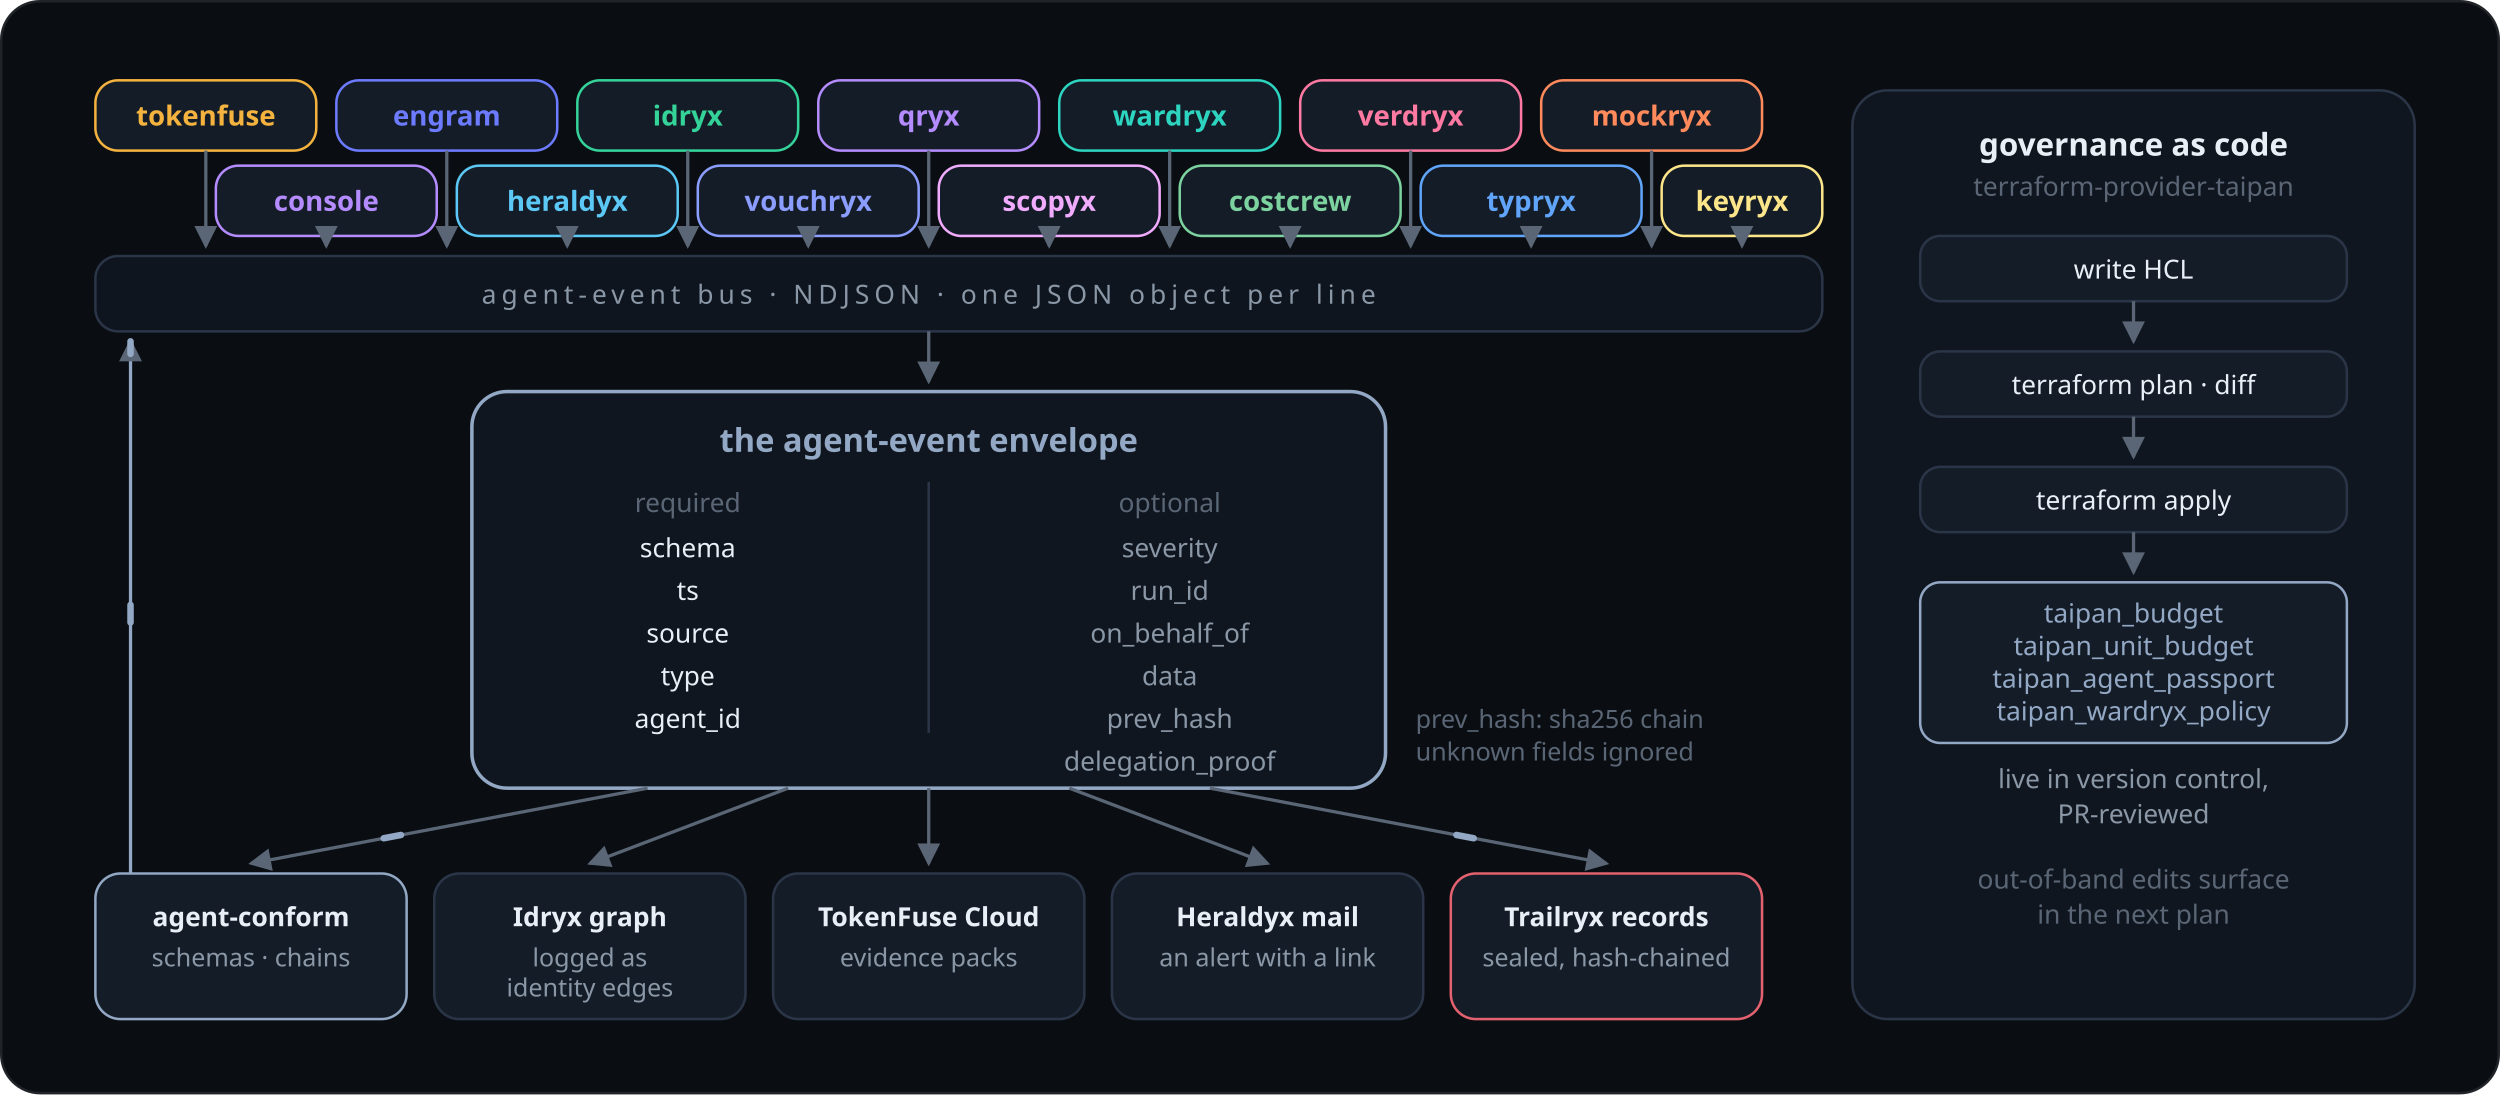
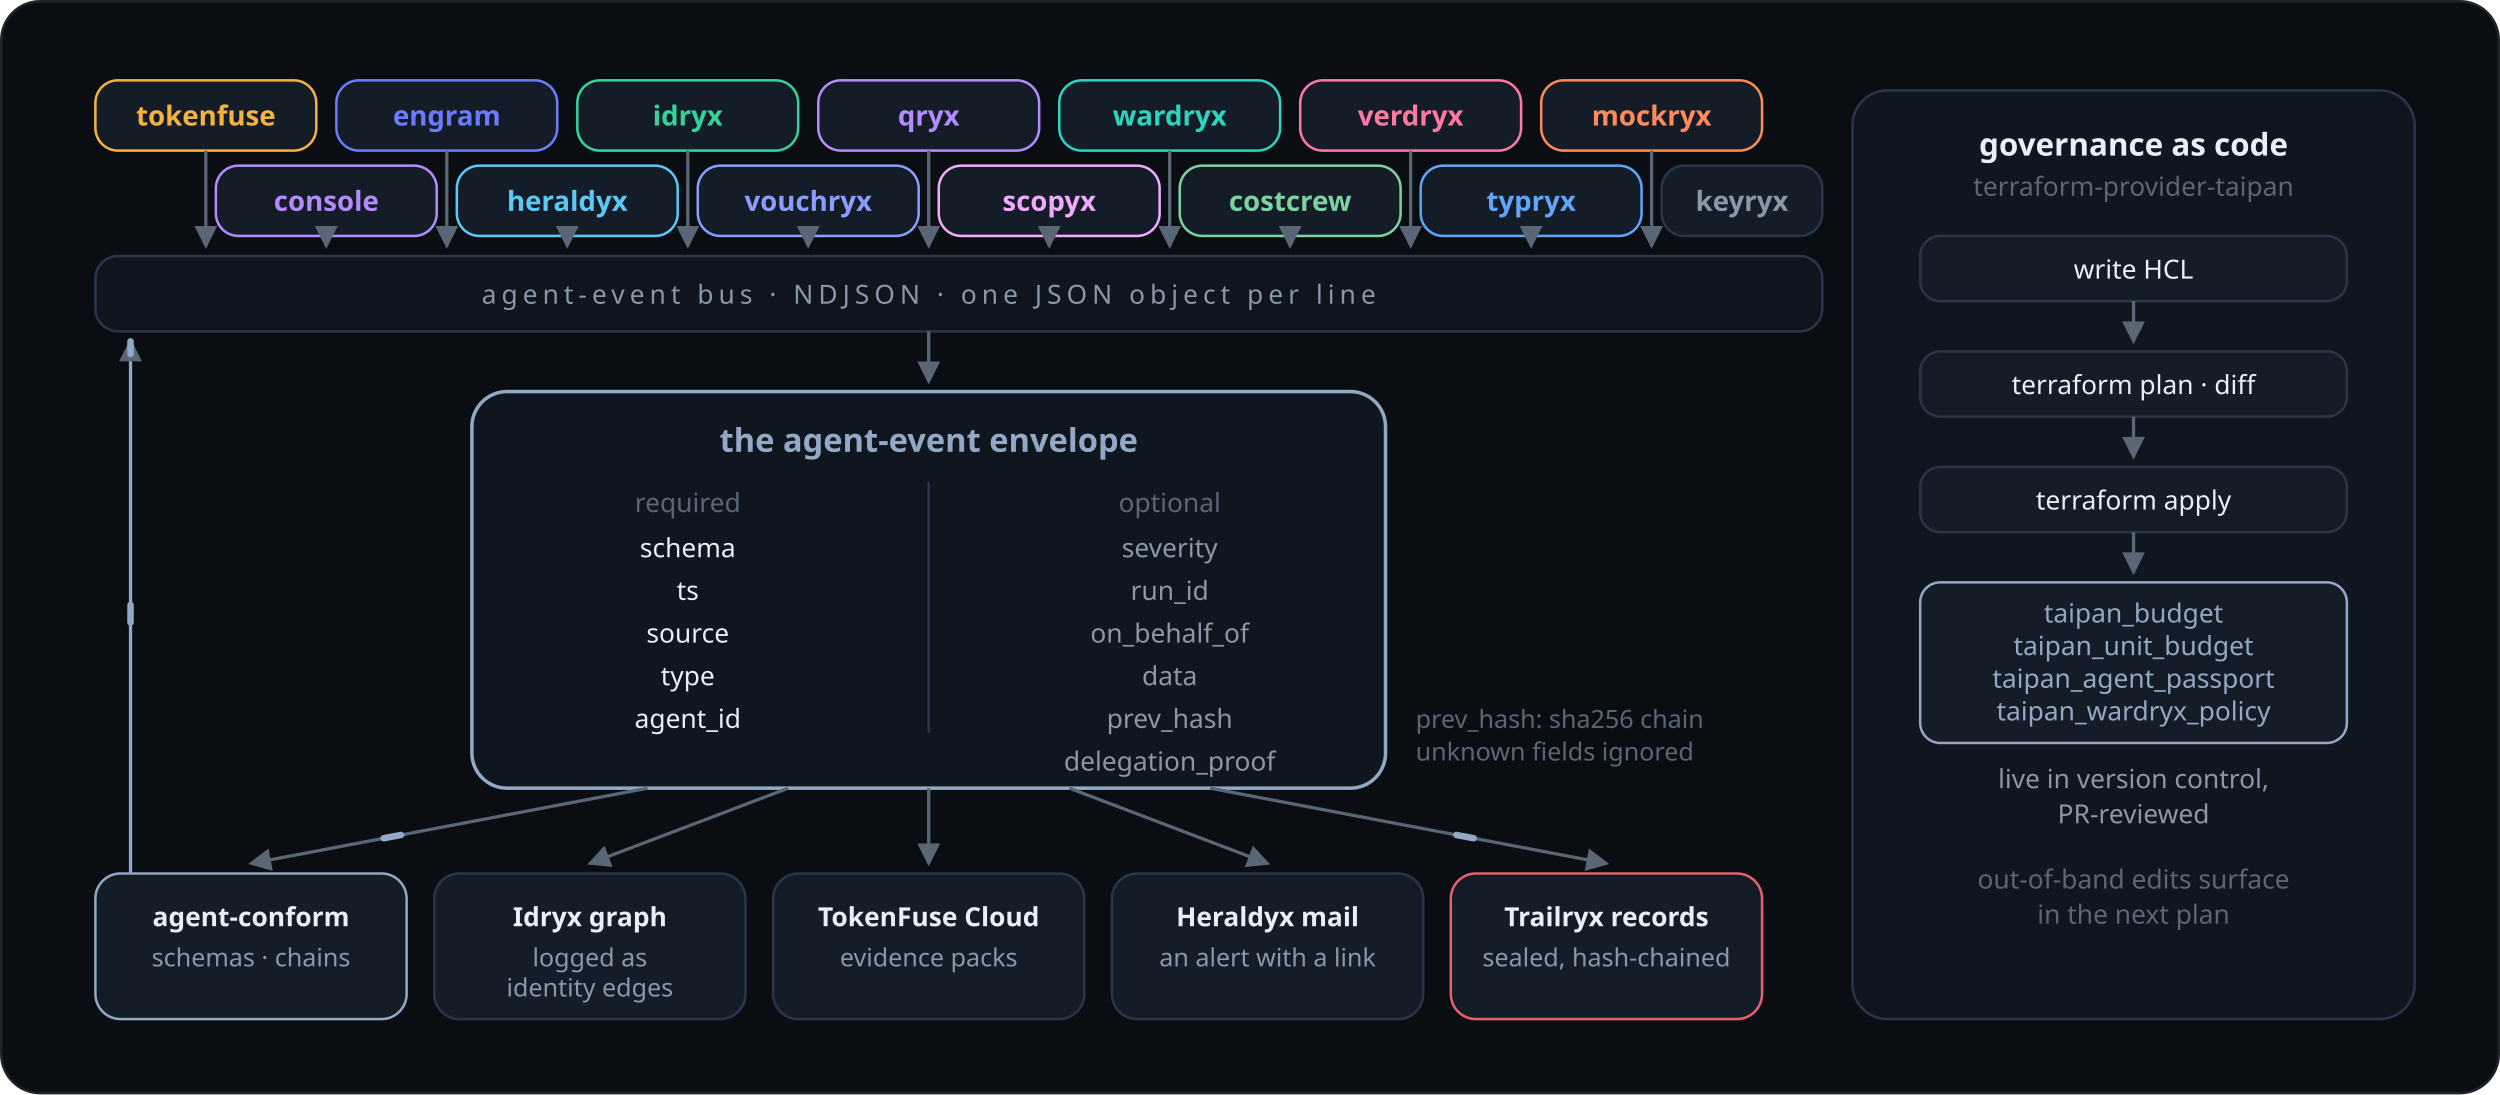
<svg xmlns="http://www.w3.org/2000/svg" viewBox="-18 -18 996 436" width="996" height="436" role="img" aria-label="Platform: fifteen registered sources write one envelope onto one NDJSON bus, and five consumers read it back">
+   <style>@media (prefers-reduced-motion: reduce){.rd-anim{display:none}}</style>
  <rect x="-18" y="-18" width="996" height="436" rx="16" fill="#0A0E13" />
  <rect x="-17.5" y="-17.5" width="995" height="435" rx="15.5" fill="none" stroke="rgba(255,255,255,.09)" />
  <defs>
    <marker id="ap" viewBox="0 0 8 8" refX="7" refY="4" markerWidth="7" markerHeight="7" orient="auto">
      <path d="M0 0 L8 4 L0 8 z" fill="#5A6675" />
    </marker>
  </defs>
  <g font-family="ui-monospace,Menlo" text-anchor="middle">
    <g font-size="11" font-weight="700">
      <rect x="20" y="14" width="88" height="28" rx="9" fill="#141C27" stroke="#F4B23E" />
      <text x="64" y="32" fill="#F4B23E">tokenfuse</text>
      <rect x="116" y="14" width="88" height="28" rx="9" fill="#141C27" stroke="#6C7BFF" />
      <text x="160" y="32" fill="#6C7BFF">engram</text>
      <rect x="212" y="14" width="88" height="28" rx="9" fill="#141C27" stroke="#34D399" />
      <text x="256" y="32" fill="#34D399">idryx</text>
      <rect x="308" y="14" width="88" height="28" rx="9" fill="#141C27" stroke="#B48CFF" />
      <text x="352" y="32" fill="#B48CFF">qryx</text>
      <rect x="404" y="14" width="88" height="28" rx="9" fill="#141C27" stroke="#2DD4BF" />
      <text x="448" y="32" fill="#2DD4BF">wardryx</text>
      <rect x="500" y="14" width="88" height="28" rx="9" fill="#141C27" stroke="#FF7AA2" />
      <text x="544" y="32" fill="#FF7AA2">verdryx</text>
      <rect x="596" y="14" width="88" height="28" rx="9" fill="#141C27" stroke="#FF8A5B" />
      <text x="640" y="32" fill="#FF8A5B">mockryx</text>
      <rect x="68" y="48" width="88" height="28" rx="9" fill="#141C27" stroke="#B48CFF" />
      <text x="112" y="66" fill="#B48CFF">console</text>
      <rect x="164" y="48" width="88" height="28" rx="9" fill="#141C27" stroke="#5BC8F5" />
      <text x="208" y="66" fill="#5BC8F5">heraldyx</text>
      <rect x="260" y="48" width="88" height="28" rx="9" fill="#141C27" stroke="#8B9DFF" />
      <text x="304" y="66" fill="#8B9DFF">vouchryx</text>
      <rect x="356" y="48" width="88" height="28" rx="9" fill="#141C27" stroke="#F0ABFC" />
      <text x="400" y="66" fill="#F0ABFC">scopyx</text>
      <rect x="452" y="48" width="88" height="28" rx="9" fill="#141C27" stroke="#7DD3A0" />
      <text x="496" y="66" fill="#7DD3A0">costcrew</text>
      <rect x="548" y="48" width="88" height="28" rx="9" fill="#141C27" stroke="#60A5FA" />
      <text x="592" y="66" fill="#60A5FA">typryx</text>
-       <rect x="644" y="48" width="64" height="28" rx="9" fill="#141C27" stroke="#FDE68A" />
-       <text x="676" y="66" fill="#FDE68A">keyryx</text>
+       <rect x="644" y="48" width="64" height="28" rx="9" fill="#141C27" stroke="#2a3547" />
+       <text x="676" y="66" fill="#8A97A6">keyryx</text>
    </g>
    <rect x="20" y="84" width="688" height="30" rx="9" fill="#0F151E" stroke="#2a3547" />
    <text x="352" y="103" fill="#8A97A6" font-size="10.5" letter-spacing="2">agent-event bus · NDJSON · one JSON object per line</text>
-     <rect x="170" y="138" width="364" height="158" rx="14" fill="#10161F" stroke="#93A8C4" stroke-width="1.4">
-       <animate attributeName="stroke-opacity" values="1;.45;1" dur="3.4s" repeatCount="indefinite" />
+     <rect x="170" y="138" width="364" height="158" rx="14" fill="#10161F" stroke="#93A8C4" stroke-width="1.4" />
+     <rect x="170" y="138" width="364" height="158" rx="14" fill="none" stroke="#0A0E13" stroke-width="1.6" class="rd-anim" opacity="0">
+       <animate attributeName="opacity" values="0;.55;0" dur="3.4s" repeatCount="indefinite" />
    </rect>
    <text x="352" y="162" fill="#93A8C4" font-size="13" font-weight="700">the agent-event envelope</text>
    <line x1="352" y1="174" x2="352" y2="274" stroke="#2a3547" />
    <text x="256" y="186" fill="#5A6675" font-size="10.5">required</text>
    <text x="448" y="186" fill="#5A6675" font-size="10.5">optional</text>
    <g font-size="10.5" fill="#E9EFF6">
      <text x="256" y="204">schema</text>
      <text x="256" y="221">ts</text>
      <text x="256" y="238">source</text>
      <text x="256" y="255">type</text>
      <text x="256" y="272">agent_id</text>
    </g>
    <g font-size="10.5" fill="#8A97A6">
      <text x="448" y="204">severity</text>
      <text x="448" y="221">run_id</text>
      <text x="448" y="238">on_behalf_of</text>
      <text x="448" y="255">data</text>
      <text x="448" y="272">prev_hash</text>
      <text x="448" y="289">delegation_proof</text>
    </g>
    <g fill="#5A6675" font-size="10" text-anchor="start">
      <text x="546" y="272">prev_hash: sha256 chain</text>
      <text x="546" y="285">unknown fields ignored</text>
    </g>
    <g font-size="10.5" font-weight="700">
      <rect x="20" y="330" width="124" height="58" rx="10" fill="#141C27" stroke="#93A8C4" />
      <text x="82" y="351" fill="#E9EFF6">agent-conform</text>
      <rect x="155" y="330" width="124" height="58" rx="10" fill="#141C27" stroke="#2a3547" />
      <text x="217" y="351" fill="#E9EFF6">Idryx graph</text>
      <rect x="290" y="330" width="124" height="58" rx="10" fill="#141C27" stroke="#2a3547" />
      <text x="352" y="351" fill="#E9EFF6">TokenFuse Cloud</text>
      <rect x="425" y="330" width="124" height="58" rx="10" fill="#141C27" stroke="#2a3547" />
      <text x="487" y="351" fill="#E9EFF6">Heraldyx mail</text>
      <rect x="560" y="330" width="124" height="58" rx="10" fill="#141C27" stroke="#E4626F" />
      <text x="622" y="351" fill="#E9EFF6">Trailryx records</text>
    </g>
    <g font-size="10" fill="#8A97A6">
      <text x="82" y="367">schemas · chains</text>
      <text x="217" y="367">logged as</text>
      <text x="217" y="379">identity edges</text>
      <text x="352" y="367">evidence packs</text>
      <text x="487" y="367">an alert with a link</text>
      <text x="622" y="367">sealed, hash-chained</text>
    </g>
    <rect x="720" y="18" width="224" height="370" rx="14" fill="#10161F" stroke="#2a3547" />
    <text x="832" y="44" fill="#E9EFF6" font-size="12.5" font-weight="700">governance as code</text>
    <text x="832" y="60" fill="#5A6675" font-size="10.5">terraform-provider-taipan</text>
    <g font-size="10.5">
      <rect x="747" y="76" width="170" height="26" rx="8" fill="#141C27" stroke="#2a3547" />
      <text x="832" y="93" fill="#E9EFF6">write HCL</text>
      <rect x="747" y="122" width="170" height="26" rx="8" fill="#141C27" stroke="#2a3547" />
      <text x="832" y="139" fill="#E9EFF6">terraform plan · diff</text>
      <rect x="747" y="168" width="170" height="26" rx="8" fill="#141C27" stroke="#2a3547" />
      <text x="832" y="185" fill="#E9EFF6">terraform apply</text>
    </g>
    <rect x="747" y="214" width="170" height="64" rx="8" fill="#141C27" stroke="#93A8C4" />
    <g font-size="10.5" fill="#93A8C4">
      <text x="832" y="230">taipan_budget</text>
      <text x="832" y="243">taipan_unit_budget</text>
      <text x="832" y="256">taipan_agent_passport</text>
      <text x="832" y="269">taipan_wardryx_policy</text>
    </g>
    <text x="832" y="296" fill="#8A97A6" font-size="10.5">live in version control,</text>
    <text x="832" y="310" fill="#8A97A6" font-size="10.5">PR-reviewed</text>
    <text x="832" y="336" fill="#5A6675" font-size="10.5">out-of-band edits surface</text>
    <text x="832" y="350" fill="#5A6675" font-size="10.5">in the next plan</text>
  </g>
  <g stroke="#5A6675" stroke-width="1.3" class="flow">
    <line x1="64" y1="42" x2="64" y2="80" marker-end="url(#ap)" />
    <line x1="160" y1="42" x2="160" y2="80" marker-end="url(#ap)" />
    <line x1="256" y1="42" x2="256" y2="80" marker-end="url(#ap)" />
    <line x1="352" y1="42" x2="352" y2="80" marker-end="url(#ap)" />
    <line x1="448" y1="42" x2="448" y2="80" marker-end="url(#ap)" />
    <line x1="544" y1="42" x2="544" y2="80" marker-end="url(#ap)" />
    <line x1="640" y1="42" x2="640" y2="80" marker-end="url(#ap)" />
    <line x1="112" y1="76" x2="112" y2="80" marker-end="url(#ap)" />
    <line x1="208" y1="76" x2="208" y2="80" marker-end="url(#ap)" />
    <line x1="304" y1="76" x2="304" y2="80" marker-end="url(#ap)" />
    <line x1="400" y1="76" x2="400" y2="80" marker-end="url(#ap)" />
    <line x1="496" y1="76" x2="496" y2="80" marker-end="url(#ap)" />
    <line x1="592" y1="76" x2="592" y2="80" marker-end="url(#ap)" />
-     <line x1="676" y1="76" x2="676" y2="80" stroke-dasharray="3 3" marker-end="url(#ap)" />
    <line x1="34" y1="330" x2="34" y2="118" stroke="#93A8C4" marker-end="url(#ap)" />
    <line x1="352" y1="114" x2="352" y2="134" marker-end="url(#ap)" />
    <line x1="240" y1="296" x2="82" y2="326" marker-end="url(#ap)" />
    <line x1="296" y1="296" x2="217" y2="326" marker-end="url(#ap)" />
    <line x1="352" y1="296" x2="352" y2="326" marker-end="url(#ap)" />
    <line x1="408" y1="296" x2="487" y2="326" marker-end="url(#ap)" />
    <line x1="464" y1="296" x2="622" y2="326" marker-end="url(#ap)" />
    <line x1="832" y1="102" x2="832" y2="118" marker-end="url(#ap)" />
    <line x1="832" y1="148" x2="832" y2="164" marker-end="url(#ap)" />
    <line x1="832" y1="194" x2="832" y2="210" marker-end="url(#ap)" />
  </g>
-   <g fill="none">
+   <g fill="none" class="rd-anim">
    <line x1="64" y1="42" x2="64" y2="80" pathLength="100" stroke="#93A8C4" stroke-width="2.6" stroke-linecap="round" stroke-dasharray="7 100" stroke-dashoffset="7">
      <animate attributeName="stroke-dashoffset" from="7" to="-100" dur="2.4s" begin="-0.00s" repeatCount="indefinite" />
    </line>
    <line x1="160" y1="42" x2="160" y2="80" pathLength="100" stroke="#93A8C4" stroke-width="2.6" stroke-linecap="round" stroke-dasharray="7 100" stroke-dashoffset="7">
      <animate attributeName="stroke-dashoffset" from="7" to="-100" dur="2.4s" begin="-0.37s" repeatCount="indefinite" />
    </line>
    <line x1="256" y1="42" x2="256" y2="80" pathLength="100" stroke="#93A8C4" stroke-width="2.6" stroke-linecap="round" stroke-dasharray="7 100" stroke-dashoffset="7">
      <animate attributeName="stroke-dashoffset" from="7" to="-100" dur="2.4s" begin="-0.74s" repeatCount="indefinite" />
    </line>
    <line x1="352" y1="42" x2="352" y2="80" pathLength="100" stroke="#93A8C4" stroke-width="2.6" stroke-linecap="round" stroke-dasharray="7 100" stroke-dashoffset="7">
      <animate attributeName="stroke-dashoffset" from="7" to="-100" dur="2.4s" begin="-1.11s" repeatCount="indefinite" />
    </line>
    <line x1="448" y1="42" x2="448" y2="80" pathLength="100" stroke="#93A8C4" stroke-width="2.6" stroke-linecap="round" stroke-dasharray="7 100" stroke-dashoffset="7">
      <animate attributeName="stroke-dashoffset" from="7" to="-100" dur="2.4s" begin="-1.48s" repeatCount="indefinite" />
    </line>
    <line x1="544" y1="42" x2="544" y2="80" pathLength="100" stroke="#93A8C4" stroke-width="2.6" stroke-linecap="round" stroke-dasharray="7 100" stroke-dashoffset="7">
      <animate attributeName="stroke-dashoffset" from="7" to="-100" dur="2.4s" begin="-1.85s" repeatCount="indefinite" />
    </line>
    <line x1="640" y1="42" x2="640" y2="80" pathLength="100" stroke="#93A8C4" stroke-width="2.6" stroke-linecap="round" stroke-dasharray="7 100" stroke-dashoffset="7">
      <animate attributeName="stroke-dashoffset" from="7" to="-100" dur="2.4s" begin="-2.22s" repeatCount="indefinite" />
    </line>
    <line x1="112" y1="76" x2="112" y2="80" pathLength="100" stroke="#93A8C4" stroke-width="2.6" stroke-linecap="round" stroke-dasharray="7 100" stroke-dashoffset="7">
      <animate attributeName="stroke-dashoffset" from="7" to="-100" dur="2.4s" begin="-2.59s" repeatCount="indefinite" />
    </line>
    <line x1="208" y1="76" x2="208" y2="80" pathLength="100" stroke="#93A8C4" stroke-width="2.6" stroke-linecap="round" stroke-dasharray="7 100" stroke-dashoffset="7">
      <animate attributeName="stroke-dashoffset" from="7" to="-100" dur="2.4s" begin="-2.96s" repeatCount="indefinite" />
    </line>
    <line x1="304" y1="76" x2="304" y2="80" pathLength="100" stroke="#93A8C4" stroke-width="2.6" stroke-linecap="round" stroke-dasharray="7 100" stroke-dashoffset="7">
      <animate attributeName="stroke-dashoffset" from="7" to="-100" dur="2.4s" begin="-3.33s" repeatCount="indefinite" />
    </line>
    <line x1="400" y1="76" x2="400" y2="80" pathLength="100" stroke="#93A8C4" stroke-width="2.6" stroke-linecap="round" stroke-dasharray="7 100" stroke-dashoffset="7">
      <animate attributeName="stroke-dashoffset" from="7" to="-100" dur="2.4s" begin="-3.70s" repeatCount="indefinite" />
    </line>
    <line x1="496" y1="76" x2="496" y2="80" pathLength="100" stroke="#93A8C4" stroke-width="2.6" stroke-linecap="round" stroke-dasharray="7 100" stroke-dashoffset="7">
      <animate attributeName="stroke-dashoffset" from="7" to="-100" dur="2.4s" begin="-4.07s" repeatCount="indefinite" />
    </line>
    <line x1="592" y1="76" x2="592" y2="80" pathLength="100" stroke="#93A8C4" stroke-width="2.6" stroke-linecap="round" stroke-dasharray="7 100" stroke-dashoffset="7">
      <animate attributeName="stroke-dashoffset" from="7" to="-100" dur="2.4s" begin="-4.44s" repeatCount="indefinite" />
    </line>
-     <line x1="676" y1="76" x2="676" y2="80" pathLength="100" stroke="#93A8C4" stroke-width="2.6" stroke-linecap="round" stroke-dasharray="7 100" stroke-dashoffset="7">
+     <line x1="34" y1="330" x2="34" y2="118" pathLength="100" stroke="#93A8C4" stroke-width="2.6" stroke-linecap="round" stroke-dasharray="7 100" stroke-dashoffset="7">
      <animate attributeName="stroke-dashoffset" from="7" to="-100" dur="2.4s" begin="-4.81s" repeatCount="indefinite" />
    </line>
-     <line x1="34" y1="330" x2="34" y2="118" pathLength="100" stroke="#93A8C4" stroke-width="2.6" stroke-linecap="round" stroke-dasharray="7 100" stroke-dashoffset="7">
+     <line x1="352" y1="114" x2="352" y2="134" pathLength="100" stroke="#93A8C4" stroke-width="2.6" stroke-linecap="round" stroke-dasharray="7 100" stroke-dashoffset="7">
      <animate attributeName="stroke-dashoffset" from="7" to="-100" dur="2.4s" begin="-5.18s" repeatCount="indefinite" />
    </line>
-     <line x1="352" y1="114" x2="352" y2="134" pathLength="100" stroke="#93A8C4" stroke-width="2.6" stroke-linecap="round" stroke-dasharray="7 100" stroke-dashoffset="7">
+     <line x1="240" y1="296" x2="82" y2="326" pathLength="100" stroke="#93A8C4" stroke-width="2.6" stroke-linecap="round" stroke-dasharray="7 100" stroke-dashoffset="7">
      <animate attributeName="stroke-dashoffset" from="7" to="-100" dur="2.4s" begin="-5.55s" repeatCount="indefinite" />
    </line>
-     <line x1="240" y1="296" x2="82" y2="326" pathLength="100" stroke="#93A8C4" stroke-width="2.6" stroke-linecap="round" stroke-dasharray="7 100" stroke-dashoffset="7">
+     <line x1="296" y1="296" x2="217" y2="326" pathLength="100" stroke="#93A8C4" stroke-width="2.6" stroke-linecap="round" stroke-dasharray="7 100" stroke-dashoffset="7">
      <animate attributeName="stroke-dashoffset" from="7" to="-100" dur="2.4s" begin="-5.92s" repeatCount="indefinite" />
    </line>
-     <line x1="296" y1="296" x2="217" y2="326" pathLength="100" stroke="#93A8C4" stroke-width="2.6" stroke-linecap="round" stroke-dasharray="7 100" stroke-dashoffset="7">
+     <line x1="352" y1="296" x2="352" y2="326" pathLength="100" stroke="#93A8C4" stroke-width="2.6" stroke-linecap="round" stroke-dasharray="7 100" stroke-dashoffset="7">
      <animate attributeName="stroke-dashoffset" from="7" to="-100" dur="2.4s" begin="-6.29s" repeatCount="indefinite" />
    </line>
-     <line x1="352" y1="296" x2="352" y2="326" pathLength="100" stroke="#93A8C4" stroke-width="2.6" stroke-linecap="round" stroke-dasharray="7 100" stroke-dashoffset="7">
+     <line x1="408" y1="296" x2="487" y2="326" pathLength="100" stroke="#93A8C4" stroke-width="2.6" stroke-linecap="round" stroke-dasharray="7 100" stroke-dashoffset="7">
      <animate attributeName="stroke-dashoffset" from="7" to="-100" dur="2.4s" begin="-6.66s" repeatCount="indefinite" />
    </line>
-     <line x1="408" y1="296" x2="487" y2="326" pathLength="100" stroke="#93A8C4" stroke-width="2.6" stroke-linecap="round" stroke-dasharray="7 100" stroke-dashoffset="7">
+     <line x1="464" y1="296" x2="622" y2="326" pathLength="100" stroke="#93A8C4" stroke-width="2.6" stroke-linecap="round" stroke-dasharray="7 100" stroke-dashoffset="7">
      <animate attributeName="stroke-dashoffset" from="7" to="-100" dur="2.4s" begin="-7.03s" repeatCount="indefinite" />
    </line>
-     <line x1="464" y1="296" x2="622" y2="326" pathLength="100" stroke="#93A8C4" stroke-width="2.6" stroke-linecap="round" stroke-dasharray="7 100" stroke-dashoffset="7">
+     <line x1="832" y1="102" x2="832" y2="118" pathLength="100" stroke="#93A8C4" stroke-width="2.6" stroke-linecap="round" stroke-dasharray="7 100" stroke-dashoffset="7">
      <animate attributeName="stroke-dashoffset" from="7" to="-100" dur="2.4s" begin="-7.40s" repeatCount="indefinite" />
    </line>
-     <line x1="832" y1="102" x2="832" y2="118" pathLength="100" stroke="#93A8C4" stroke-width="2.6" stroke-linecap="round" stroke-dasharray="7 100" stroke-dashoffset="7">
+     <line x1="832" y1="148" x2="832" y2="164" pathLength="100" stroke="#93A8C4" stroke-width="2.6" stroke-linecap="round" stroke-dasharray="7 100" stroke-dashoffset="7">
      <animate attributeName="stroke-dashoffset" from="7" to="-100" dur="2.4s" begin="-7.77s" repeatCount="indefinite" />
    </line>
-     <line x1="832" y1="148" x2="832" y2="164" pathLength="100" stroke="#93A8C4" stroke-width="2.6" stroke-linecap="round" stroke-dasharray="7 100" stroke-dashoffset="7">
+     <line x1="832" y1="194" x2="832" y2="210" pathLength="100" stroke="#93A8C4" stroke-width="2.6" stroke-linecap="round" stroke-dasharray="7 100" stroke-dashoffset="7">
      <animate attributeName="stroke-dashoffset" from="7" to="-100" dur="2.4s" begin="-8.14s" repeatCount="indefinite" />
-     </line>
-     <line x1="832" y1="194" x2="832" y2="210" pathLength="100" stroke="#93A8C4" stroke-width="2.6" stroke-linecap="round" stroke-dasharray="7 100" stroke-dashoffset="7">
-       <animate attributeName="stroke-dashoffset" from="7" to="-100" dur="2.4s" begin="-8.51s" repeatCount="indefinite" />
    </line>
  </g>
</svg>
